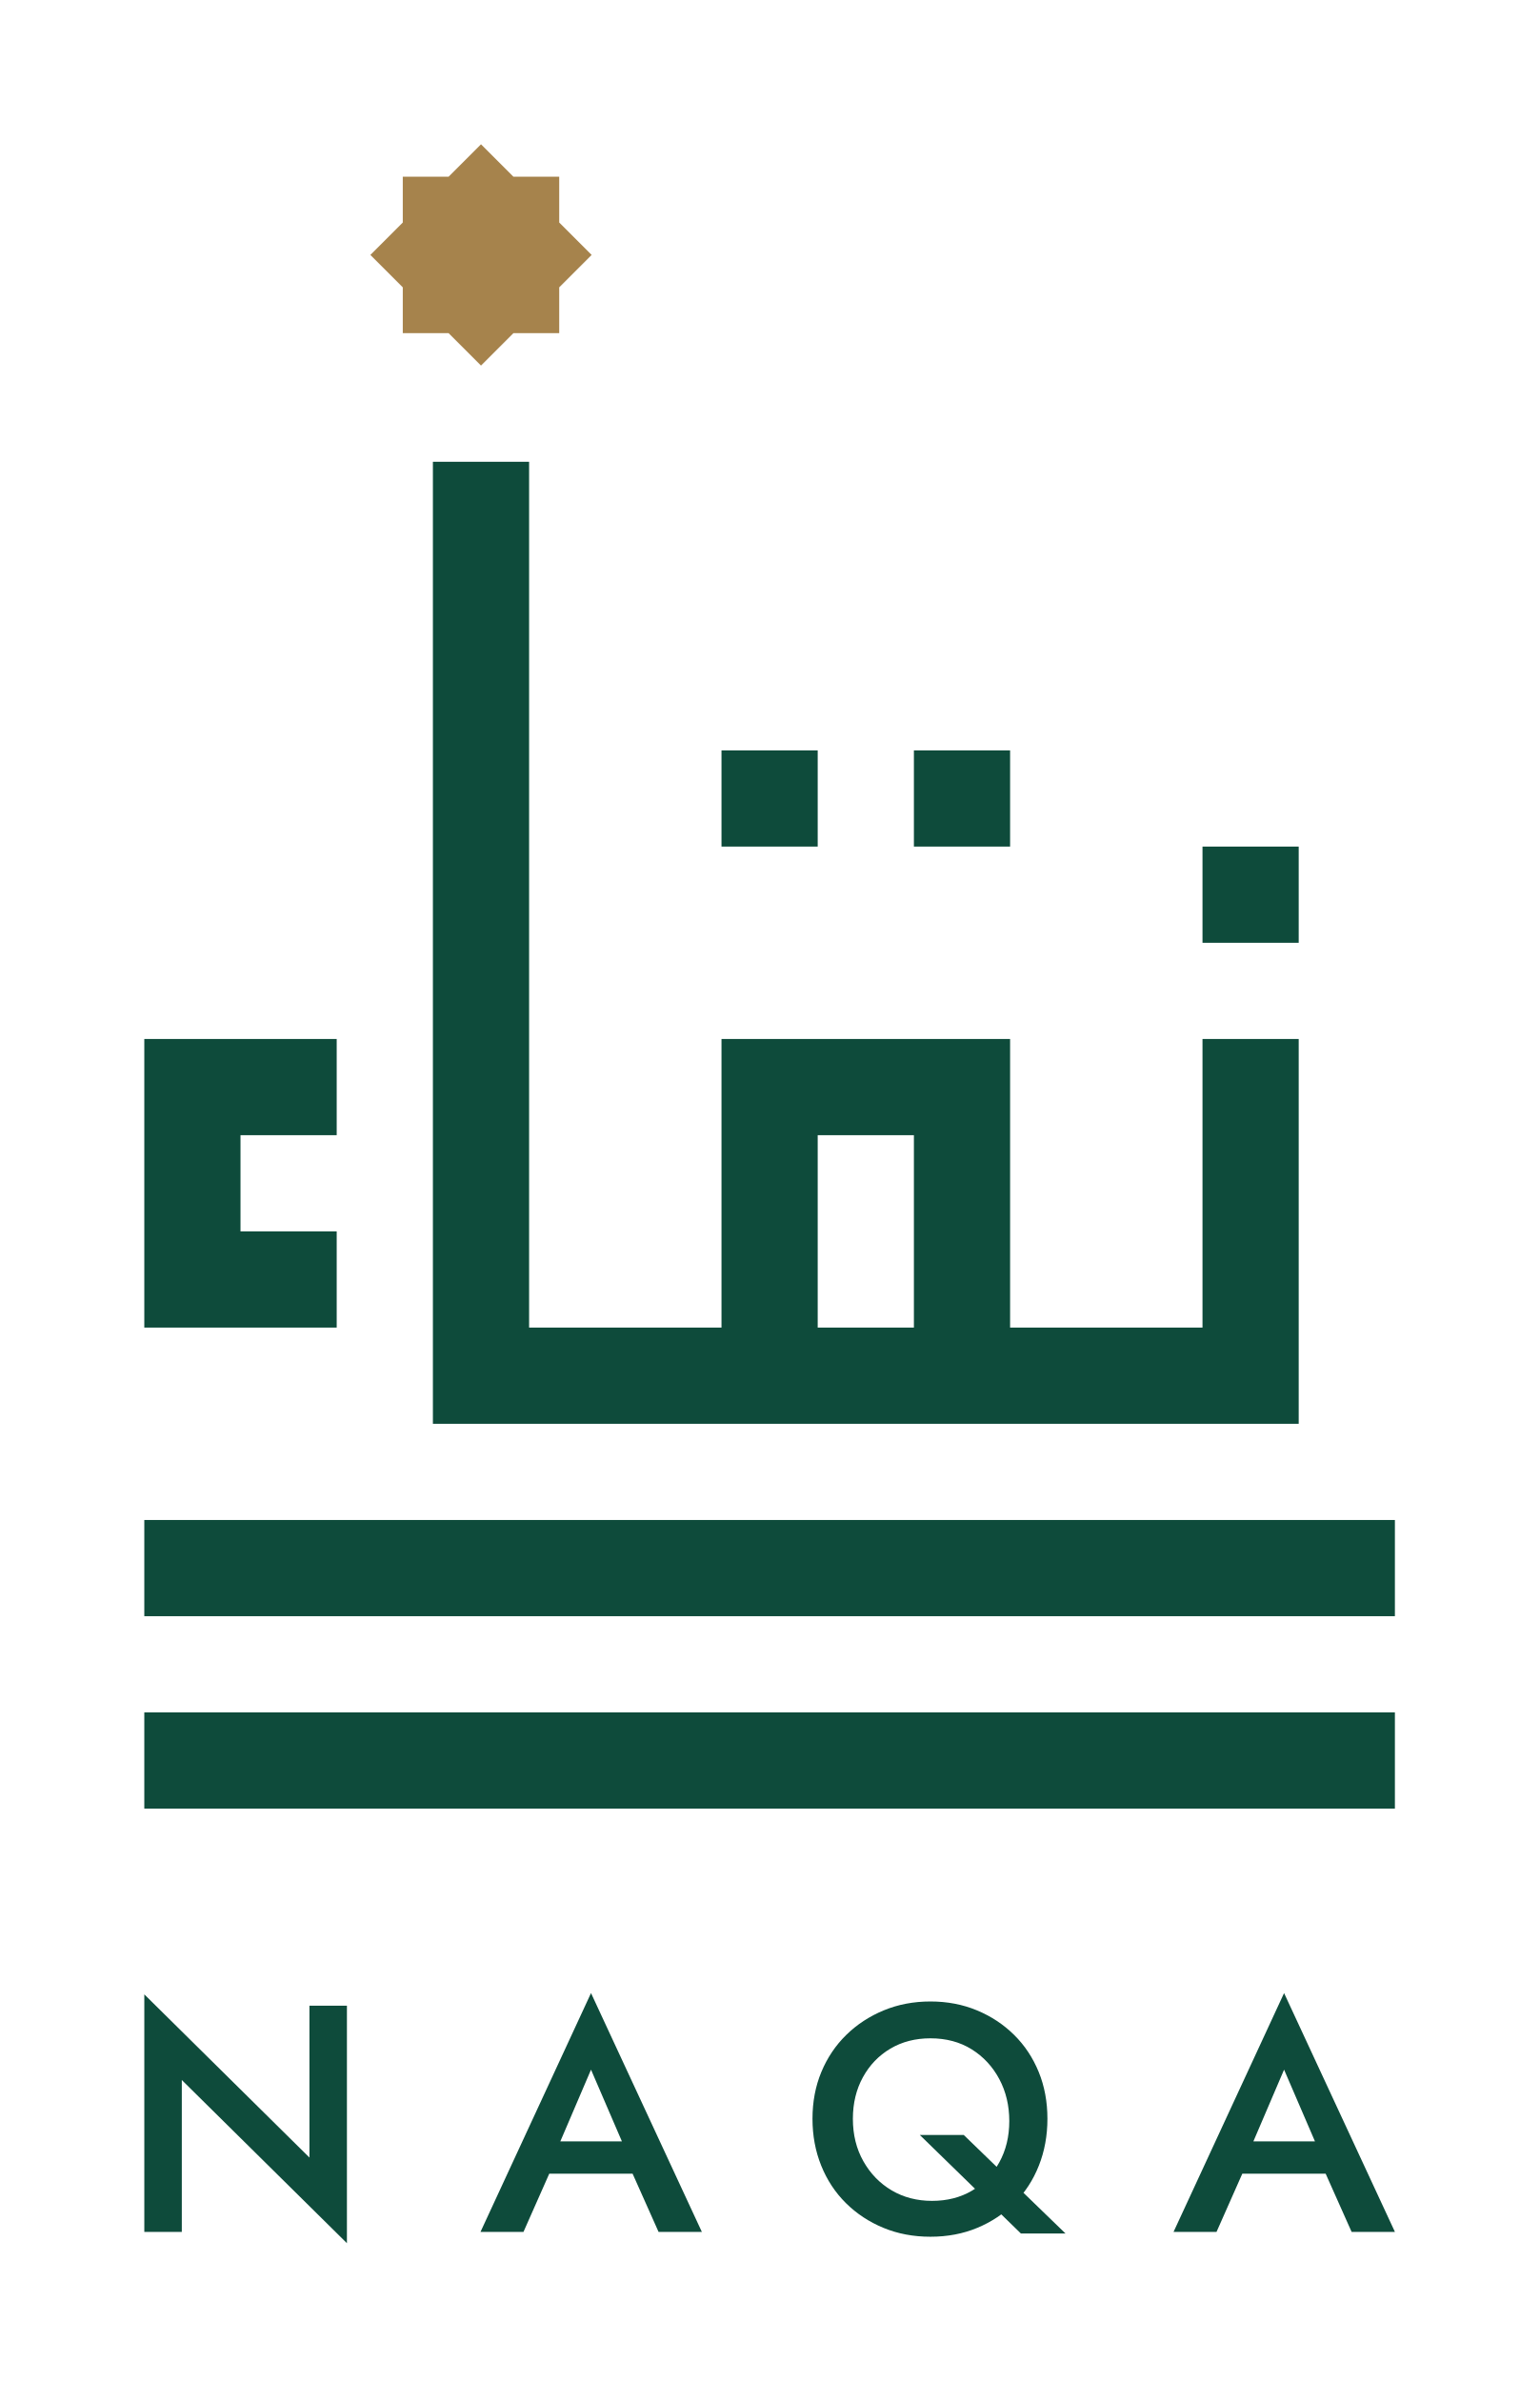
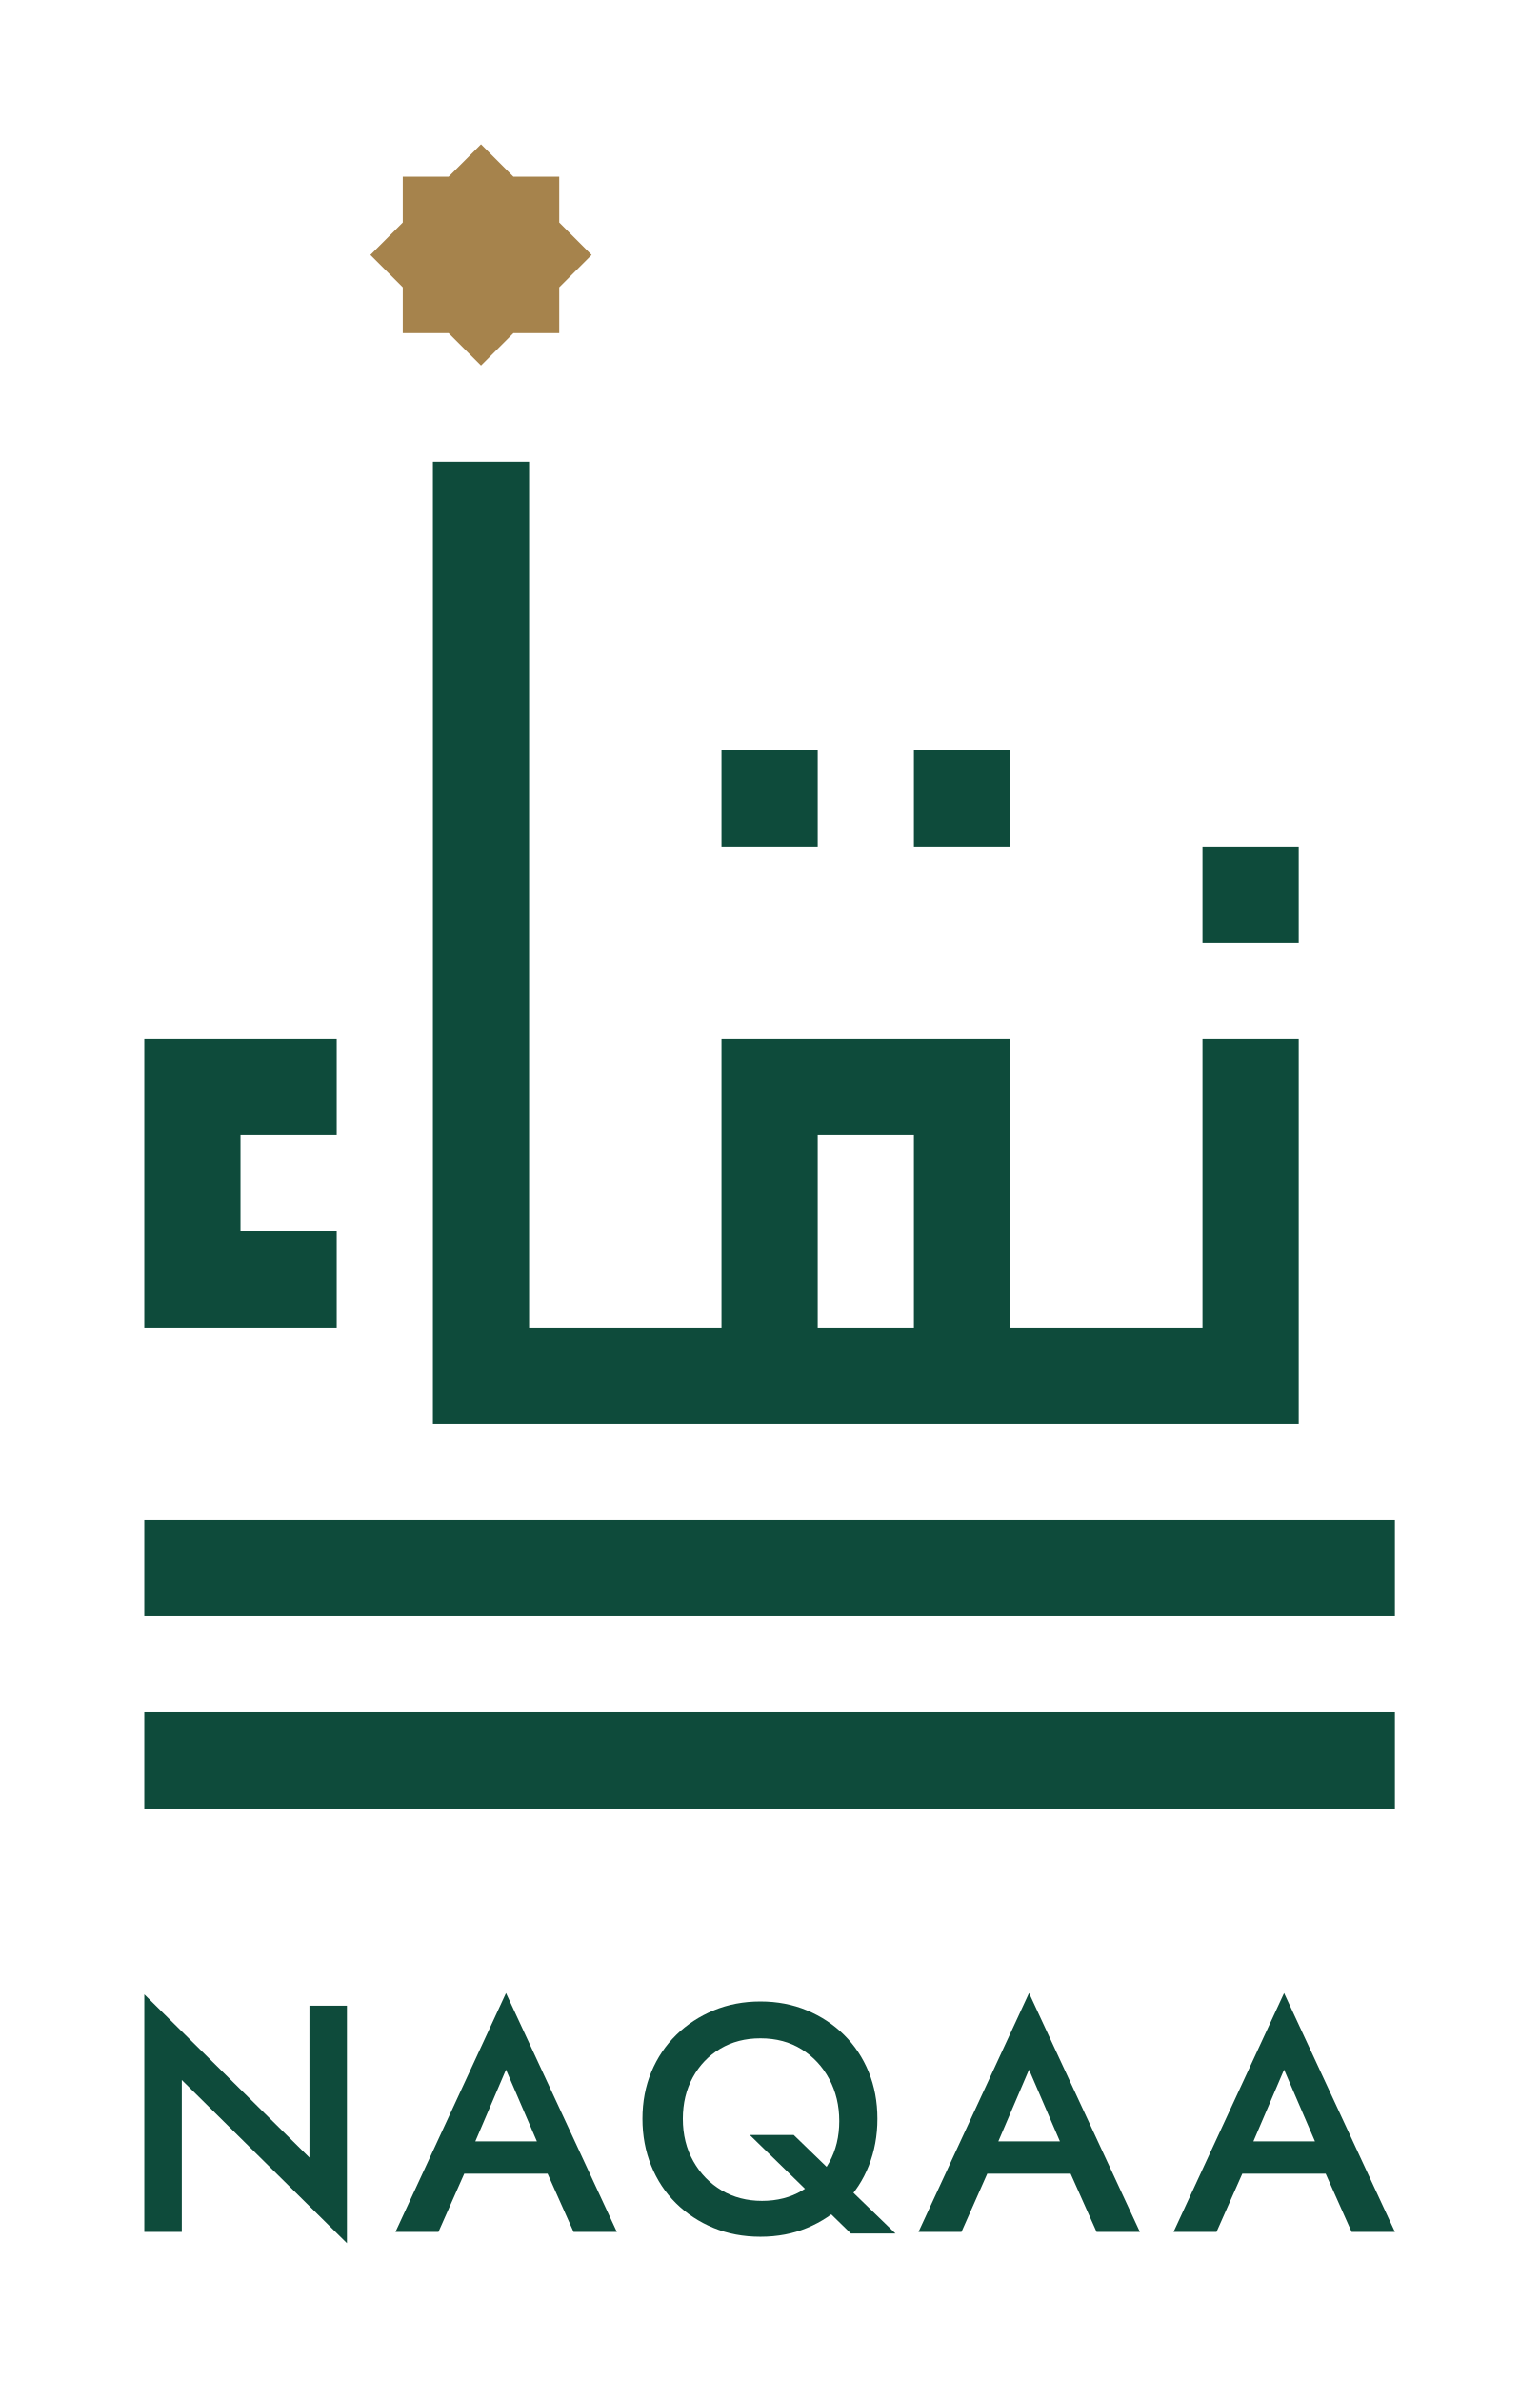
<svg xmlns="http://www.w3.org/2000/svg" viewBox="0 0 256 396" width="256" height="396" role="img">
  <path fill="#0E4B3B" d="M72.00 76.80L72.00 92.80L72.00 108.80L72.00 124.80L72.00 140.80L72.00 156.80L72.00 172.80L72.00 188.80L72.00 204.80L72.00 220.80L72.00 236.80L88.00 236.80L104.00 236.80L120.00 236.80L136.00 236.80L152.00 236.80L168.00 236.80L184.00 236.80L200.00 236.80L216.00 236.80L216.00 220.80L216.00 204.80L216.00 188.80L216.00 172.80L200.00 172.80L200.00 188.80L200.00 204.80L200.00 220.80L184.00 220.80L168.00 220.80L168.00 204.80L168.00 188.80L168.00 172.80L152.00 172.80L136.00 172.80L120.00 172.80L120.00 188.80L120.00 204.80L120.00 220.80L104.00 220.80L88.00 220.80L88.00 204.80L88.00 188.80L88.00 172.80L88.00 156.80L88.00 140.80L88.00 124.80L88.00 108.80L88.00 92.80L88.00 76.80ZM136.00 220.80L136.00 204.80L136.00 188.80L152.00 188.80L152.00 204.80L152.00 220.80ZM40.00 172.80L24.00 172.80L24.00 188.80L24.00 204.80L24.00 220.80L40.00 220.80L56.00 220.80L56.00 204.80L40.00 204.80L40.00 188.80L56.00 188.80L56.00 172.80ZM40.00 252.80L24.00 252.80L24.00 268.80L40.00 268.80L56.00 268.80L72.00 268.80L88.00 268.80L104.00 268.80L120.00 268.80L136.00 268.80L152.00 268.80L168.00 268.80L184.00 268.80L200.00 268.80L216.00 268.80L232.00 268.80L232.00 252.80L216.00 252.80L200.00 252.80L184.00 252.80L168.00 252.80L152.00 252.80L136.00 252.80L120.00 252.80L104.00 252.80L88.00 252.80L72.00 252.80L56.00 252.80ZM40.00 284.80L24.00 284.80L24.00 300.80L40.00 300.80L56.00 300.80L72.00 300.80L88.00 300.80L104.00 300.80L120.00 300.80L136.00 300.80L152.00 300.80L168.00 300.80L184.00 300.80L200.00 300.80L216.00 300.80L232.00 300.80L232.00 284.80L216.00 284.80L200.00 284.80L184.00 284.80L168.00 284.80L152.00 284.80L136.00 284.80L120.00 284.80L104.00 284.80L88.00 284.80L72.00 284.80L56.00 284.80ZM120.00 140.80L136.00 140.80L136.00 124.80L120.00 124.80ZM152.00 140.80L168.00 140.80L168.00 124.80L152.00 124.80ZM200.00 156.80L216.00 156.80L216.00 140.80L200.00 140.80Z" />
  <path fill="#A6834C" d="M93.01 29.39L85.39 29.39L80.00 24.00L74.61 29.39L66.99 29.39L66.99 37.01L61.60 42.40L66.99 47.79L66.99 55.41L74.61 55.41L80.00 60.80L85.39 55.41L93.01 55.41L93.01 47.79L98.40 42.40L93.01 37.01Z" />
-   <path fill="#0E4B3B" transform="translate(19.81 371.20)" d="M31.657 -37.623V-12.362L4.192 -39.504V0.0H10.427V-25.261L37.891 1.881V-37.623ZM68.653 -9.674H88.539L87.356 -15.049H69.889ZM78.488 -26.981 84.508 -13.007 84.615 -11.448 89.721 0.0H96.923L78.488 -39.719L60.107 0.0H67.255L72.469 -11.771L72.576 -13.168ZM122.041 -18.811Q122.041 -22.681 123.707 -25.718Q125.373 -28.755 128.276 -30.474Q131.178 -32.194 134.94 -32.194Q138.864 -32.194 141.793 -30.367Q144.722 -28.54 146.388 -25.422Q148.054 -22.305 148.054 -18.435Q148.054 -14.565 146.388 -11.556Q144.722 -8.546 141.847 -6.853Q138.971 -5.16 135.209 -5.16Q131.447 -5.16 128.491 -6.906Q125.535 -8.653 123.788 -11.744Q122.041 -14.834 122.041 -18.811ZM115.323 -18.811Q115.323 -14.619 116.774 -11.018Q118.225 -7.417 120.885 -4.783Q123.546 -2.15 127.12 -0.672Q130.694 0.806 134.94 0.806Q139.186 0.806 142.734 -0.672Q146.281 -2.15 148.914 -4.783Q151.548 -7.417 152.972 -11.018Q154.397 -14.619 154.397 -18.811Q154.397 -23.057 152.945 -26.605Q151.494 -30.152 148.861 -32.759Q146.227 -35.365 142.68 -36.843Q139.132 -38.321 134.94 -38.321Q130.748 -38.321 127.174 -36.843Q123.6 -35.365 120.939 -32.759Q118.279 -30.152 116.801 -26.605Q115.323 -23.057 115.323 -18.811ZM133.167 -16.124 149.989 0.269H157.406L140.476 -16.124ZM183.921 -9.674H203.808L202.625 -15.049H185.158ZM193.757 -26.981 199.777 -13.007 199.884 -11.448 204.99 0.0H212.192L193.757 -39.719L175.376 0.0H182.524L187.737 -11.771L187.845 -13.168Z" />
+   <path fill="#0E4B3B" transform="translate(19.81 371.20)" d="M31.657 -37.623V-12.362L4.192 -39.504V0.0H10.427V-25.261L37.891 1.881V-37.623ZM54.513 -9.674H74.399L73.217 -15.049H55.749ZM64.348 -26.981 70.368 -13.007 70.475 -11.448 75.581 0.0H82.783L64.348 -39.719L45.967 0.0H53.115L58.329 -11.771L58.436 -13.168ZM93.761 -18.811Q93.761 -22.681 95.427 -25.718Q97.094 -28.755 99.996 -30.474Q102.898 -32.194 106.66 -32.194Q110.584 -32.194 113.513 -30.367Q116.442 -28.54 118.109 -25.422Q119.775 -22.305 119.775 -18.435Q119.775 -14.565 118.109 -11.556Q116.442 -8.546 113.567 -6.853Q110.691 -5.16 106.929 -5.16Q103.167 -5.16 100.211 -6.906Q97.255 -8.653 95.508 -11.744Q93.761 -14.834 93.761 -18.811ZM87.043 -18.811Q87.043 -14.619 88.494 -11.018Q89.945 -7.417 92.606 -4.783Q95.266 -2.15 98.84 -0.672Q102.414 0.806 106.66 0.806Q110.906 0.806 114.454 -0.672Q118.001 -2.15 120.635 -4.783Q123.268 -7.417 124.693 -11.018Q126.117 -14.619 126.117 -18.811Q126.117 -23.057 124.666 -26.605Q123.214 -30.152 120.581 -32.759Q117.947 -35.365 114.4 -36.843Q110.853 -38.321 106.66 -38.321Q102.468 -38.321 98.894 -36.843Q95.32 -35.365 92.659 -32.759Q89.999 -30.152 88.521 -26.605Q87.043 -23.057 87.043 -18.811ZM104.887 -16.124 121.71 0.269H129.127L112.196 -16.124ZM141.502 -9.674H161.388L160.206 -15.049H142.738ZM151.337 -26.981 157.357 -13.007 157.465 -11.448 162.571 0.0H169.773L151.337 -39.719L132.956 0.0H140.104L145.318 -11.771L145.425 -13.168ZM183.921 -9.674H203.808L202.625 -15.049H185.158ZM193.757 -26.981 199.777 -13.007 199.884 -11.448 204.99 0.0H212.192L193.757 -39.719L175.376 0.0H182.524L187.737 -11.771L187.845 -13.168Z" />
</svg>
